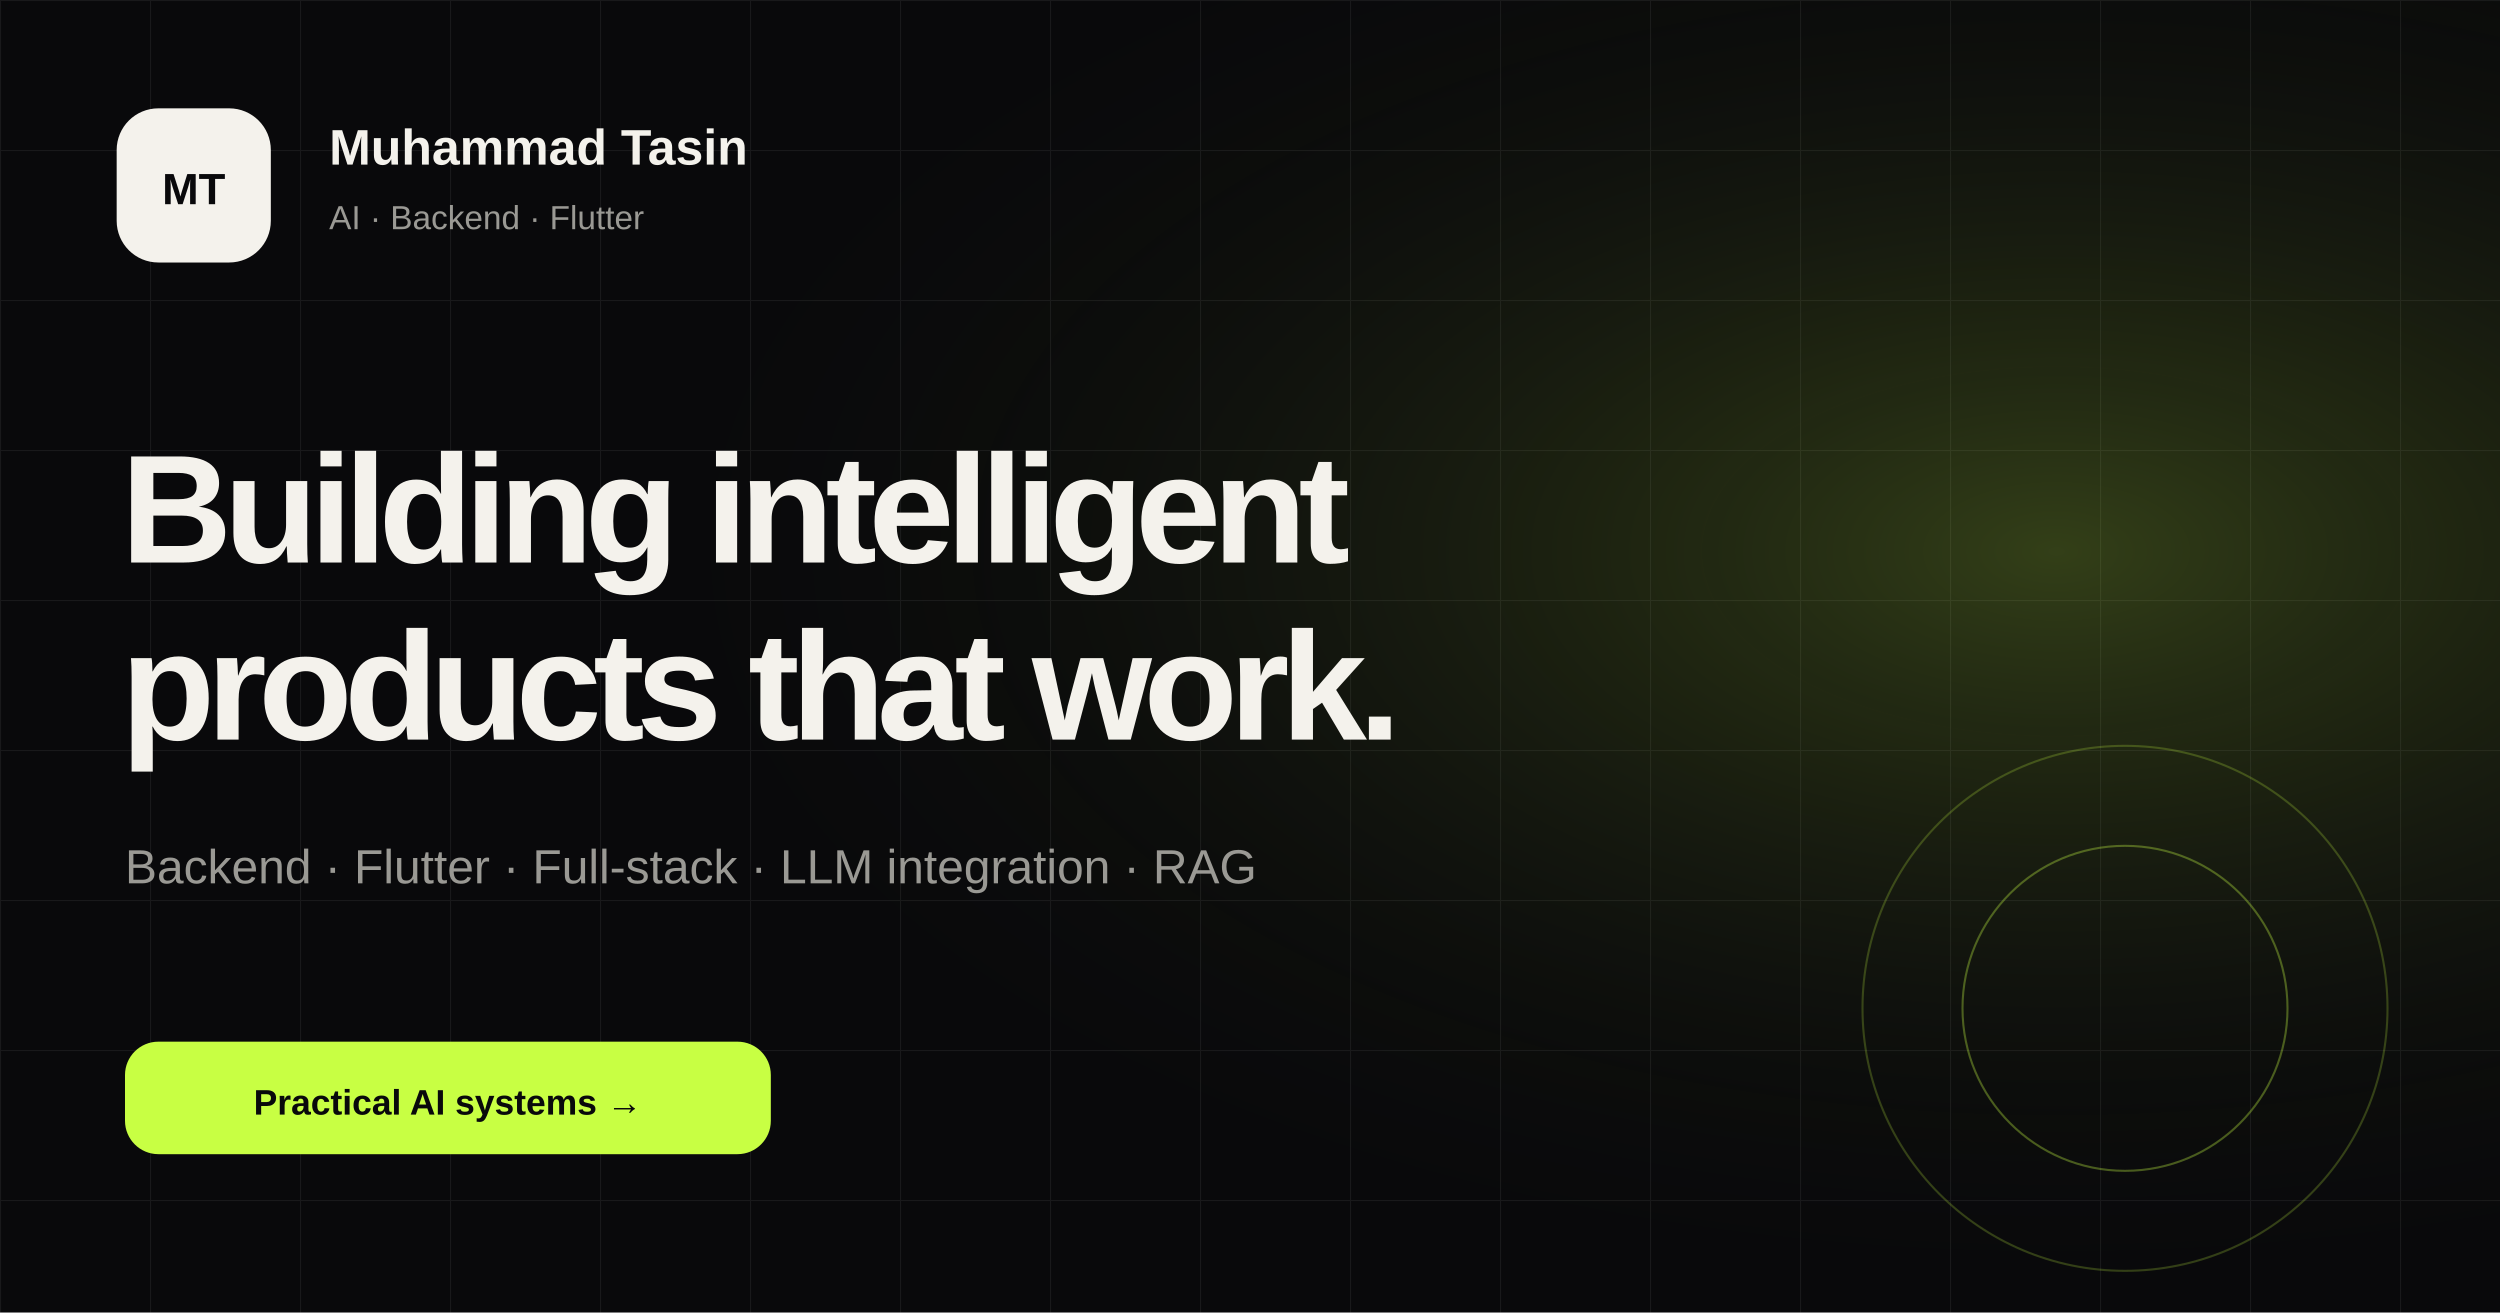
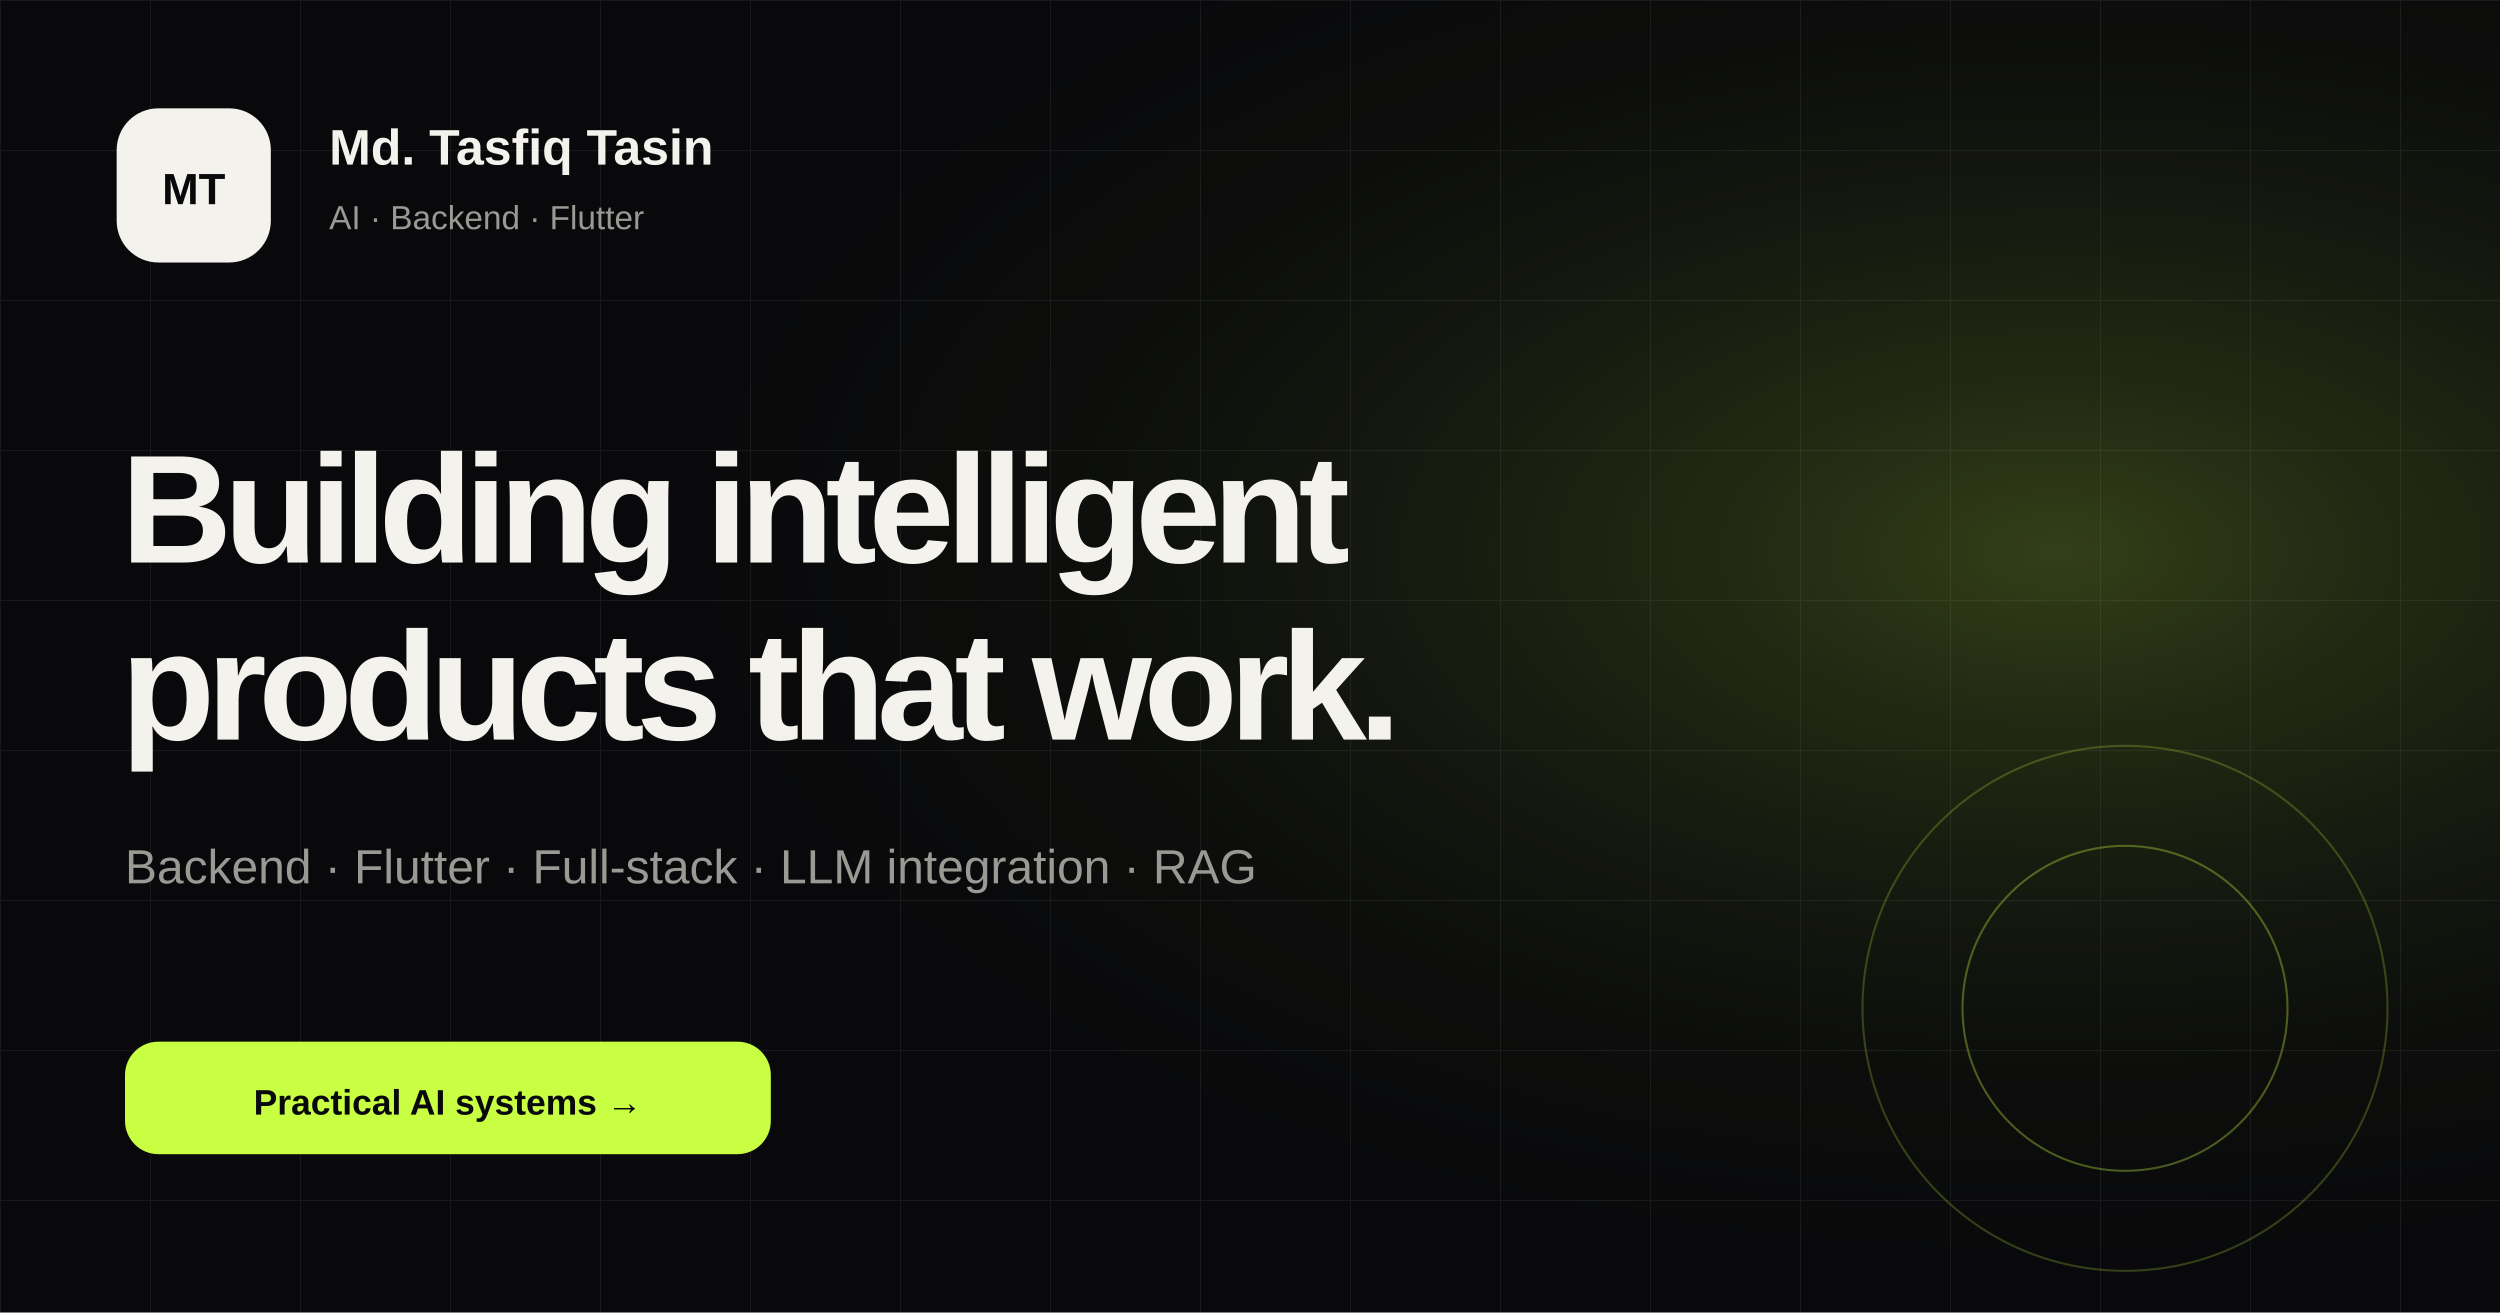
<svg xmlns="http://www.w3.org/2000/svg" width="1200" height="630" viewBox="0 0 1200 630">
  <defs>
    <radialGradient id="glow" cx="82%" cy="42%" r="58%">
      <stop offset="0" stop-color="#c8ff43" stop-opacity=".22" />
      <stop offset="1" stop-color="#09090b" stop-opacity="0" />
    </radialGradient>
    <pattern id="grid" width="72" height="72" patternUnits="userSpaceOnUse">
      <path d="M72 0H0V72" fill="none" stroke="#fff" stroke-opacity=".07" />
    </pattern>
  </defs>
  <rect width="1200" height="630" fill="#09090b" />
  <rect width="1200" height="630" fill="url(#grid)" />
  <rect width="1200" height="630" fill="url(#glow)" />
  <rect x="56" y="52" width="74" height="74" rx="20" fill="#f4f2ec" />
  <text x="93" y="98" text-anchor="middle" font-family="Arial, sans-serif" font-size="21" font-weight="800" fill="#09090b">MT</text>
-   <text x="158" y="79" font-family="Arial, sans-serif" font-size="24" font-weight="700" fill="#f4f2ec">Muhammad Tasin</text>
+   <text x="158" y="79" font-family="Arial, sans-serif" font-size="24" font-weight="700" fill="#f4f2ec">Md. Tasfiq Tasin</text>
  <text x="158" y="110" font-family="Arial, sans-serif" font-size="16" fill="#9a9994">AI · Backend · Flutter</text>
  <text x="58" y="270" font-family="Arial, sans-serif" font-size="74" font-weight="700" letter-spacing="-4" fill="#f4f2ec">Building intelligent</text>
  <text x="58" y="355" font-family="Arial, sans-serif" font-size="74" font-weight="700" letter-spacing="-4" fill="#f4f2ec">products that work.</text>
  <text x="60" y="424" font-family="Arial, sans-serif" font-size="23" fill="#9a9994">Backend · Flutter · Full-stack · LLM integration · RAG</text>
  <rect x="60" y="500" width="310" height="54" rx="16" fill="#c8ff43" />
  <text x="215" y="535" text-anchor="middle" font-family="Arial, sans-serif" font-size="17" font-weight="700" fill="#09090b">Practical AI systems →</text>
  <circle cx="1020" cy="484" r="126" fill="none" stroke="#c8ff43" stroke-opacity=".22" />
  <circle cx="1020" cy="484" r="78" fill="none" stroke="#c8ff43" stroke-opacity=".33" />
</svg>
